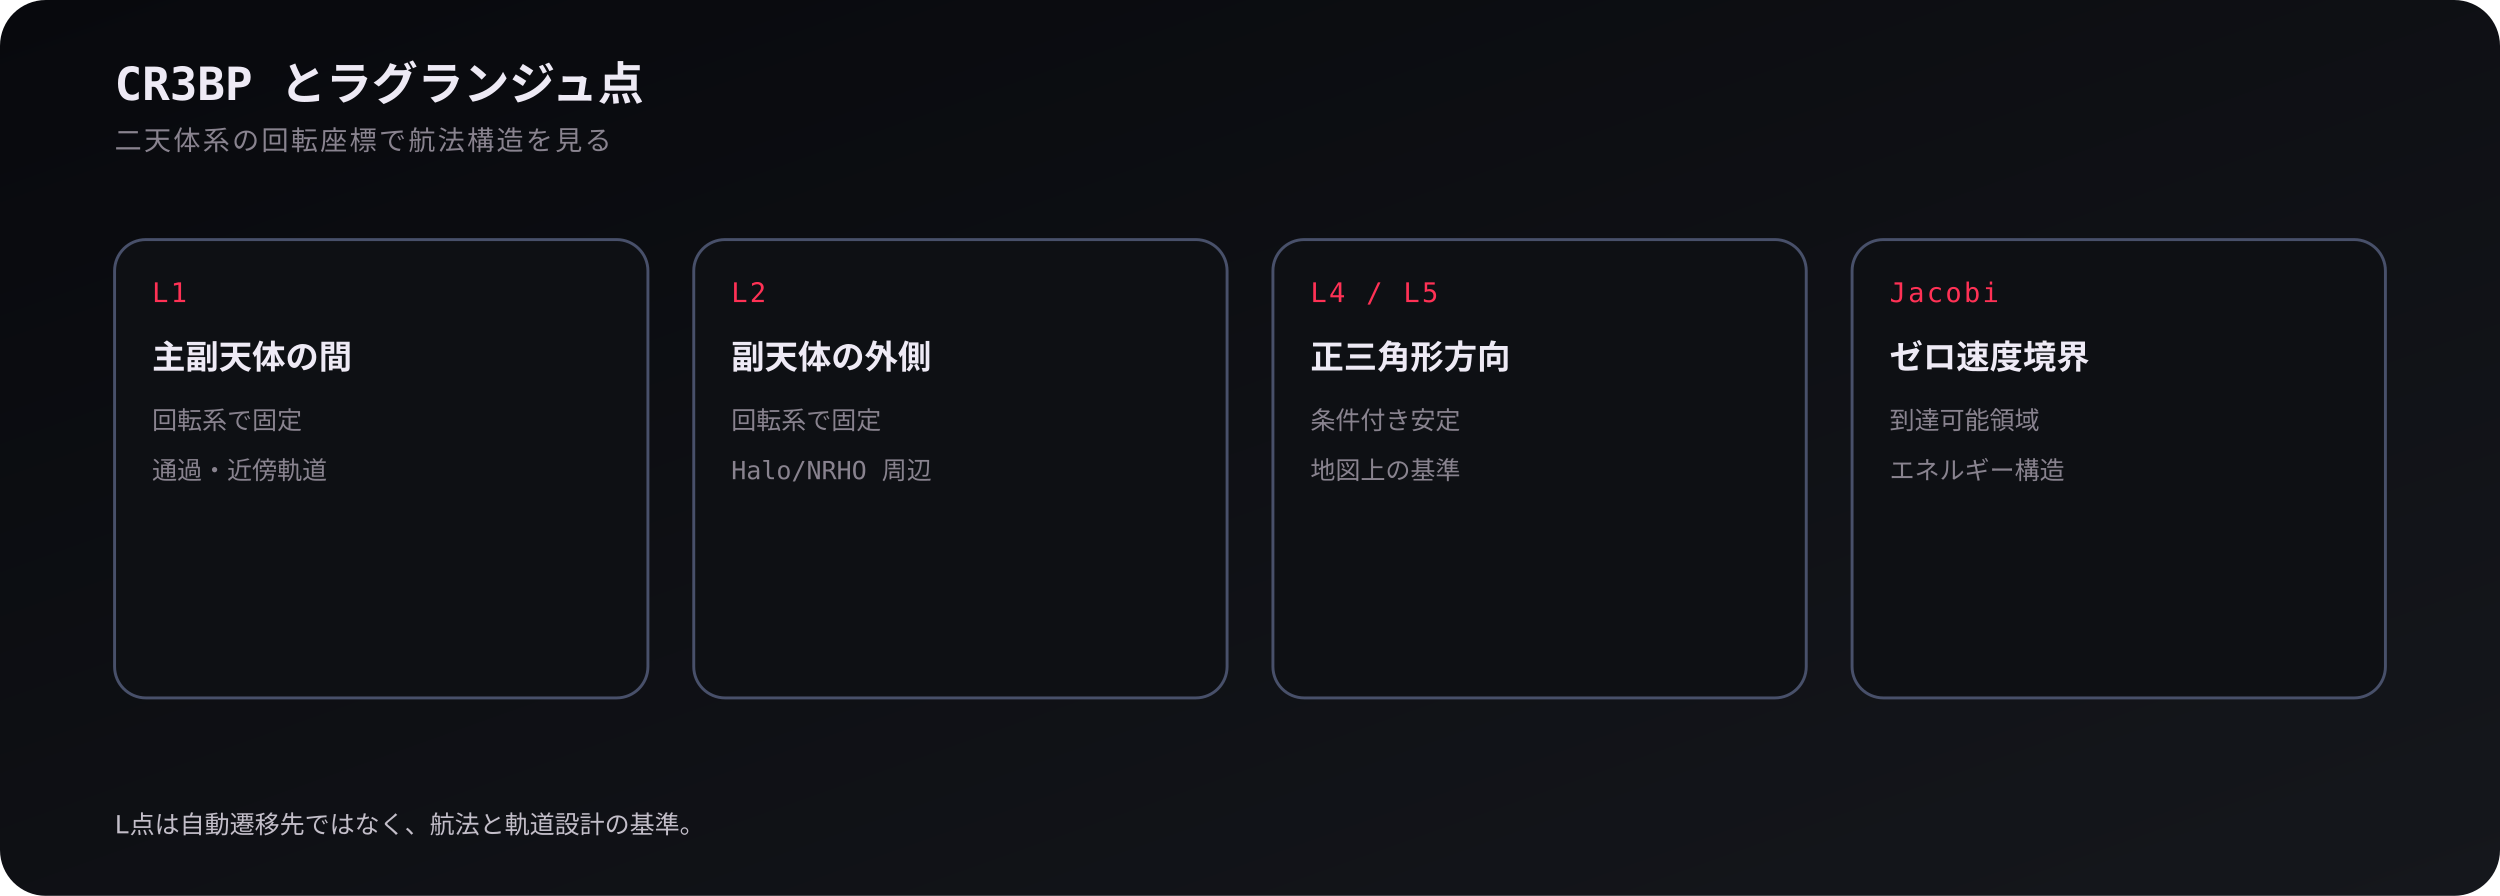
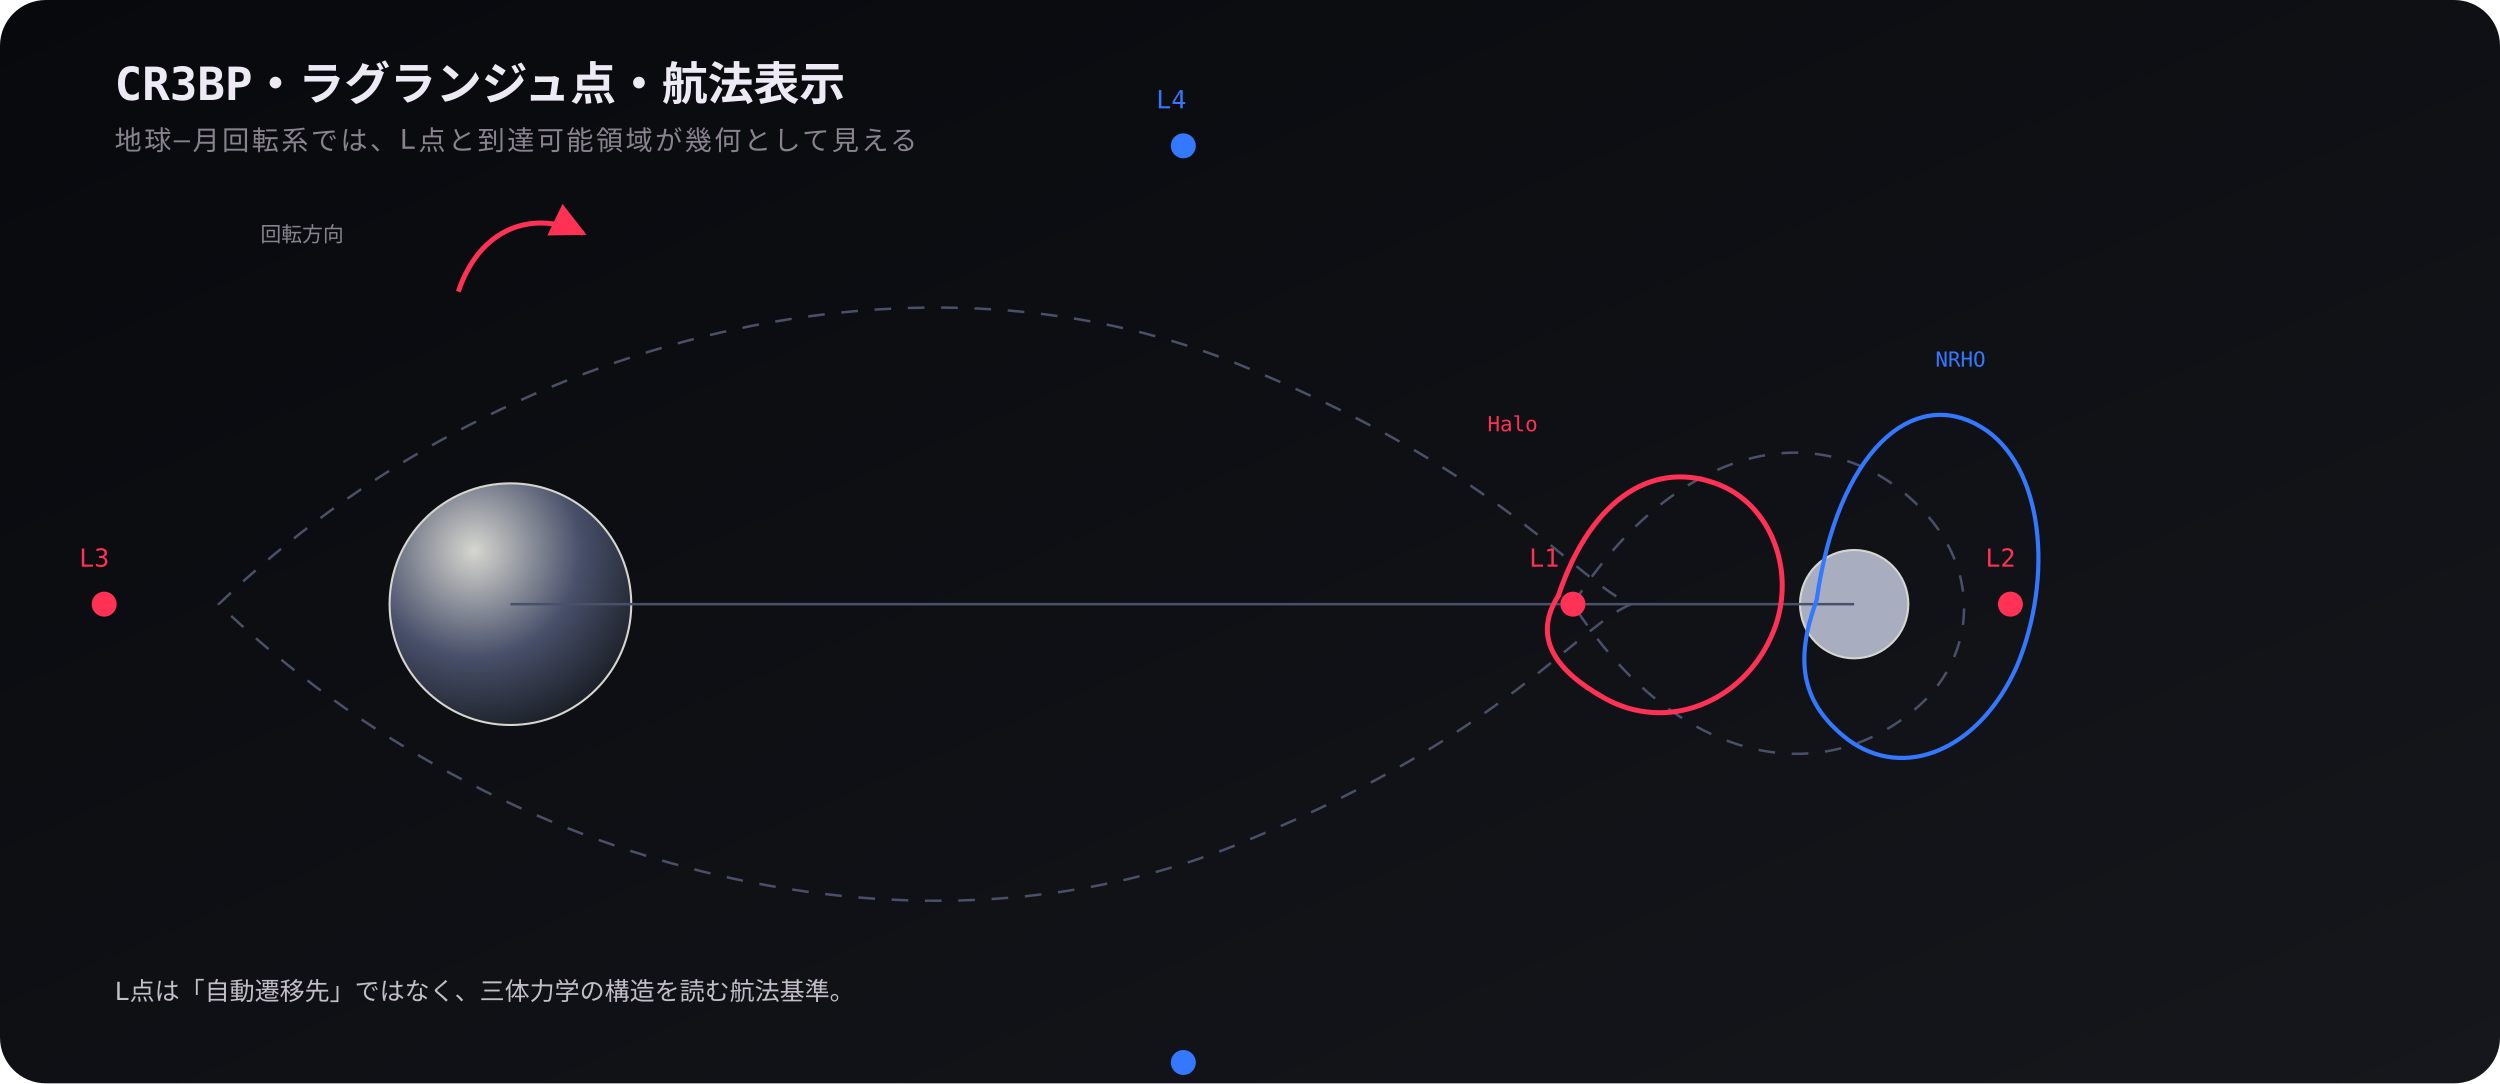
- <svg xmlns="http://www.w3.org/2000/svg" width="1200" height="430" viewBox="0 0 1200 430" role="img">
+ <svg xmlns="http://www.w3.org/2000/svg" width="1200" height="520" viewBox="0 0 1200 520" role="img">
  <defs>
-     <style>.m{font-family:ui-monospace,SFMono-Regular,Menlo,Consolas,"Yu Gothic",monospace}.sans{font-family:system-ui,-apple-system,"Hiragino Sans","Yu Gothic",sans-serif}.t{fill:#eeeaf5}.b{fill:#c3bec9}.d{fill:#89838f}.a{fill:#ff3155}.box{fill:#0e1014;stroke:#48506a;stroke-width:1.4}.accent{fill:none;stroke:#ff3155;stroke-width:2}.h{font-size:22px;font-weight:700}.k{font-size:13px;letter-spacing:1.1px}.v{font-size:16px;font-weight:600}.sm{font-size:12px}</style>
+     <style>
+ .m{font-family:ui-monospace,SFMono-Regular,Menlo,Consolas,"Yu Gothic",monospace}.s{font-family:system-ui,-apple-system,"Hiragino Sans","Yu Gothic",sans-serif}
+ .t{fill:#eeeaf5}.b{fill:#c3bec9}.d{fill:#89838f}.a{fill:#ff3155}.an{fill:#ff6b82}.sig{fill:#3478ff}
+ .stroke{fill:none;stroke:#89838f;stroke-width:1.6}.soft{fill:none;stroke:#48506a;stroke-width:1.2}.accent{fill:none;stroke:#ff3155;stroke-width:2.4}.blue{fill:none;stroke:#3478ff;stroke-width:2}.dash{stroke-dasharray:8 8}
+ .h{font-size:22px;font-weight:700}.k{font-size:13px;letter-spacing:1.2px}.v{font-size:16px;font-weight:650}.sm{font-size:12px}.xs{font-size:10px}
+ </style>
    <linearGradient id="bg" x1="0" y1="0" x2="1" y2="1">
      <stop stop-color="#08090d" />
      <stop offset="1" stop-color="#15171c" />
    </linearGradient>
-     <marker id="arrR" viewBox="0 0 10 10" refX="9" refY="5" markerWidth="7" markerHeight="7" orient="auto">
+     <radialGradient id="earth" cx=".35" cy=".28" r=".8">
+       <stop stop-color="#d6d6d0" />
+       <stop offset=".55" stop-color="#48506a" />
+       <stop offset="1" stop-color="#161a20" />
+     </radialGradient>
+     <filter id="glow">
+       <feGaussianBlur stdDeviation="5" result="b" />
+       <feMerge>
+         <feMergeNode in="b" />
+         <feMergeNode in="SourceGraphic" />
+       </feMerge>
+     </filter>
+     <marker id="ra" viewBox="0 0 10 10" refX="9" refY="5" markerWidth="7" markerHeight="7" orient="auto">
      <path d="M0 0L10 5 0 10Z" fill="#ff3155" />
    </marker>
+     <marker id="ba" viewBox="0 0 10 10" refX="9" refY="5" markerWidth="7" markerHeight="7" orient="auto">
+       <path d="M0 0L10 5 0 10Z" fill="#3478ff" />
+     </marker>
  </defs>
-   <rect width="1200" height="430" rx="22" fill="url(#bg)" />
-   <text x="55" y="48" class="m t h">CR3BP とラグランジュ点</text>
-   <text x="55" y="72" class="m d k">二天体系の回転座標で航法構造を見る</text>
-   <g transform="translate(55.0 115)">
-     <rect width="256.0" height="220" rx="15" class="box" />
-     <text x="18" y="30" class="m a k">L1</text>
-     <text x="18" y="62" class="sans t v">主副天体の間</text>
-     <text x="18" y="91" class="m d sm">回転系で固定</text>
-     <text x="18" y="115" class="m d sm">通過・近傍軌道</text>
+   <rect width="1200" height="520" rx="22" fill="url(#bg)" />
+   <text x="55" y="48" class="m t h">CR3BP・ラグランジュ点・航法表示</text>
+   <text x="55" y="72" class="m d k">地球–月回転系では、L点と到達可能領域が幾何として見える</text>
+   <g transform="translate(130 290)">
+     <circle cx="115" cy="0" r="58" fill="url(#earth)" stroke="#d6d6d0" />
+     <circle cx="760" cy="0" r="26" fill="#a8aec0" stroke="#d6d6d0" />
+     <path d="M115 0H760" class="soft" />
+     <path d="M-25 0C110-130 315-180 472-112C592-62 628-10 653 0C628 10 592 62 472 112C315 180 110 130-25 0Z" class="soft dash" />
+     <path d="M625 0C675-78 745-92 790-48C822-17 818 24 792 48C746 90 675 78 625 0Z" class="soft dash" />
+     <circle cx="625" cy="0" r="6" fill="#ff3155" />
+     <text x="604" y="-18" class="m a sm">L1</text>
+     <circle cx="835" cy="0" r="6" fill="#ff3155" />
+     <text x="823" y="-18" class="m a sm">L2</text>
+     <circle cx="-80" cy="0" r="6" fill="#ff3155" />
+     <text x="-92" y="-18" class="m a sm">L3</text>
+     <circle cx="438" cy="-220" r="6" fill="#3478ff" />
+     <text x="425" y="-238" class="m sig sm">L4</text>
+     <circle cx="438" cy="220" r="6" fill="#3478ff" />
+     <text x="425" y="244" class="m sig sm">L5</text>
+     <path d="M618-4C634-52 665-70 696-57C722-46 733-12 720 16C706 47 670 62 640 45C615 31 606 15 618-4Z" class="accent" />
+     <path d="M742-2C752-73 788-105 821-85C851-67 856-13 838 30C820 70 784 85 757 65C735 48 731 28 742-2Z" class="blue" />
+     <text x="584" y="-83" class="m a xs">Halo</text>
+     <text x="799" y="-114" class="m sig xs">NRHO</text>
+     <path d="M90-150C100-180 125-190 150-178" class="accent" marker-end="url(#ra)" />
+     <text x="-5" y="-174" class="m d xs">回転方向</text>
  </g>
-   <g transform="translate(333.0 115)">
-     <rect width="256.0" height="220" rx="15" class="box" />
-     <text x="18" y="30" class="m a k">L2</text>
-     <text x="18" y="62" class="sans t v">副天体の外側</text>
-     <text x="18" y="91" class="m d sm">回転系で固定</text>
-     <text x="18" y="115" class="m d sm">Halo/NRHO 周辺</text>
-   </g>
-   <g transform="translate(611.0 115)">
-     <rect width="256.0" height="220" rx="15" class="box" />
-     <text x="18" y="30" class="m a k">L4 / L5</text>
-     <text x="18" y="62" class="sans t v">正三角形方向</text>
-     <text x="18" y="91" class="m d sm">条件付き安定</text>
-     <text x="18" y="115" class="m d sm">地図上の基準</text>
-   </g>
-   <g transform="translate(889.0 115)">
-     <rect width="256.0" height="220" rx="15" class="box" />
-     <text x="18" y="30" class="m a k">Jacobi</text>
-     <text x="18" y="62" class="sans t v">ゼロ速度境界</text>
-     <text x="18" y="91" class="m d sm">到達可能領域</text>
-     <text x="18" y="115" class="m d sm">エネルギー構造</text>
-   </g>
-   <text x="55" y="400" class="m b sm">L点は自動遷移先ではなく、航法と軌道設計の基準。</text>
+   <text x="55" y="480" class="m b sm">L点は「自動遷移先」ではなく、三体力学の構造を読む航法基準。</text>
</svg>
